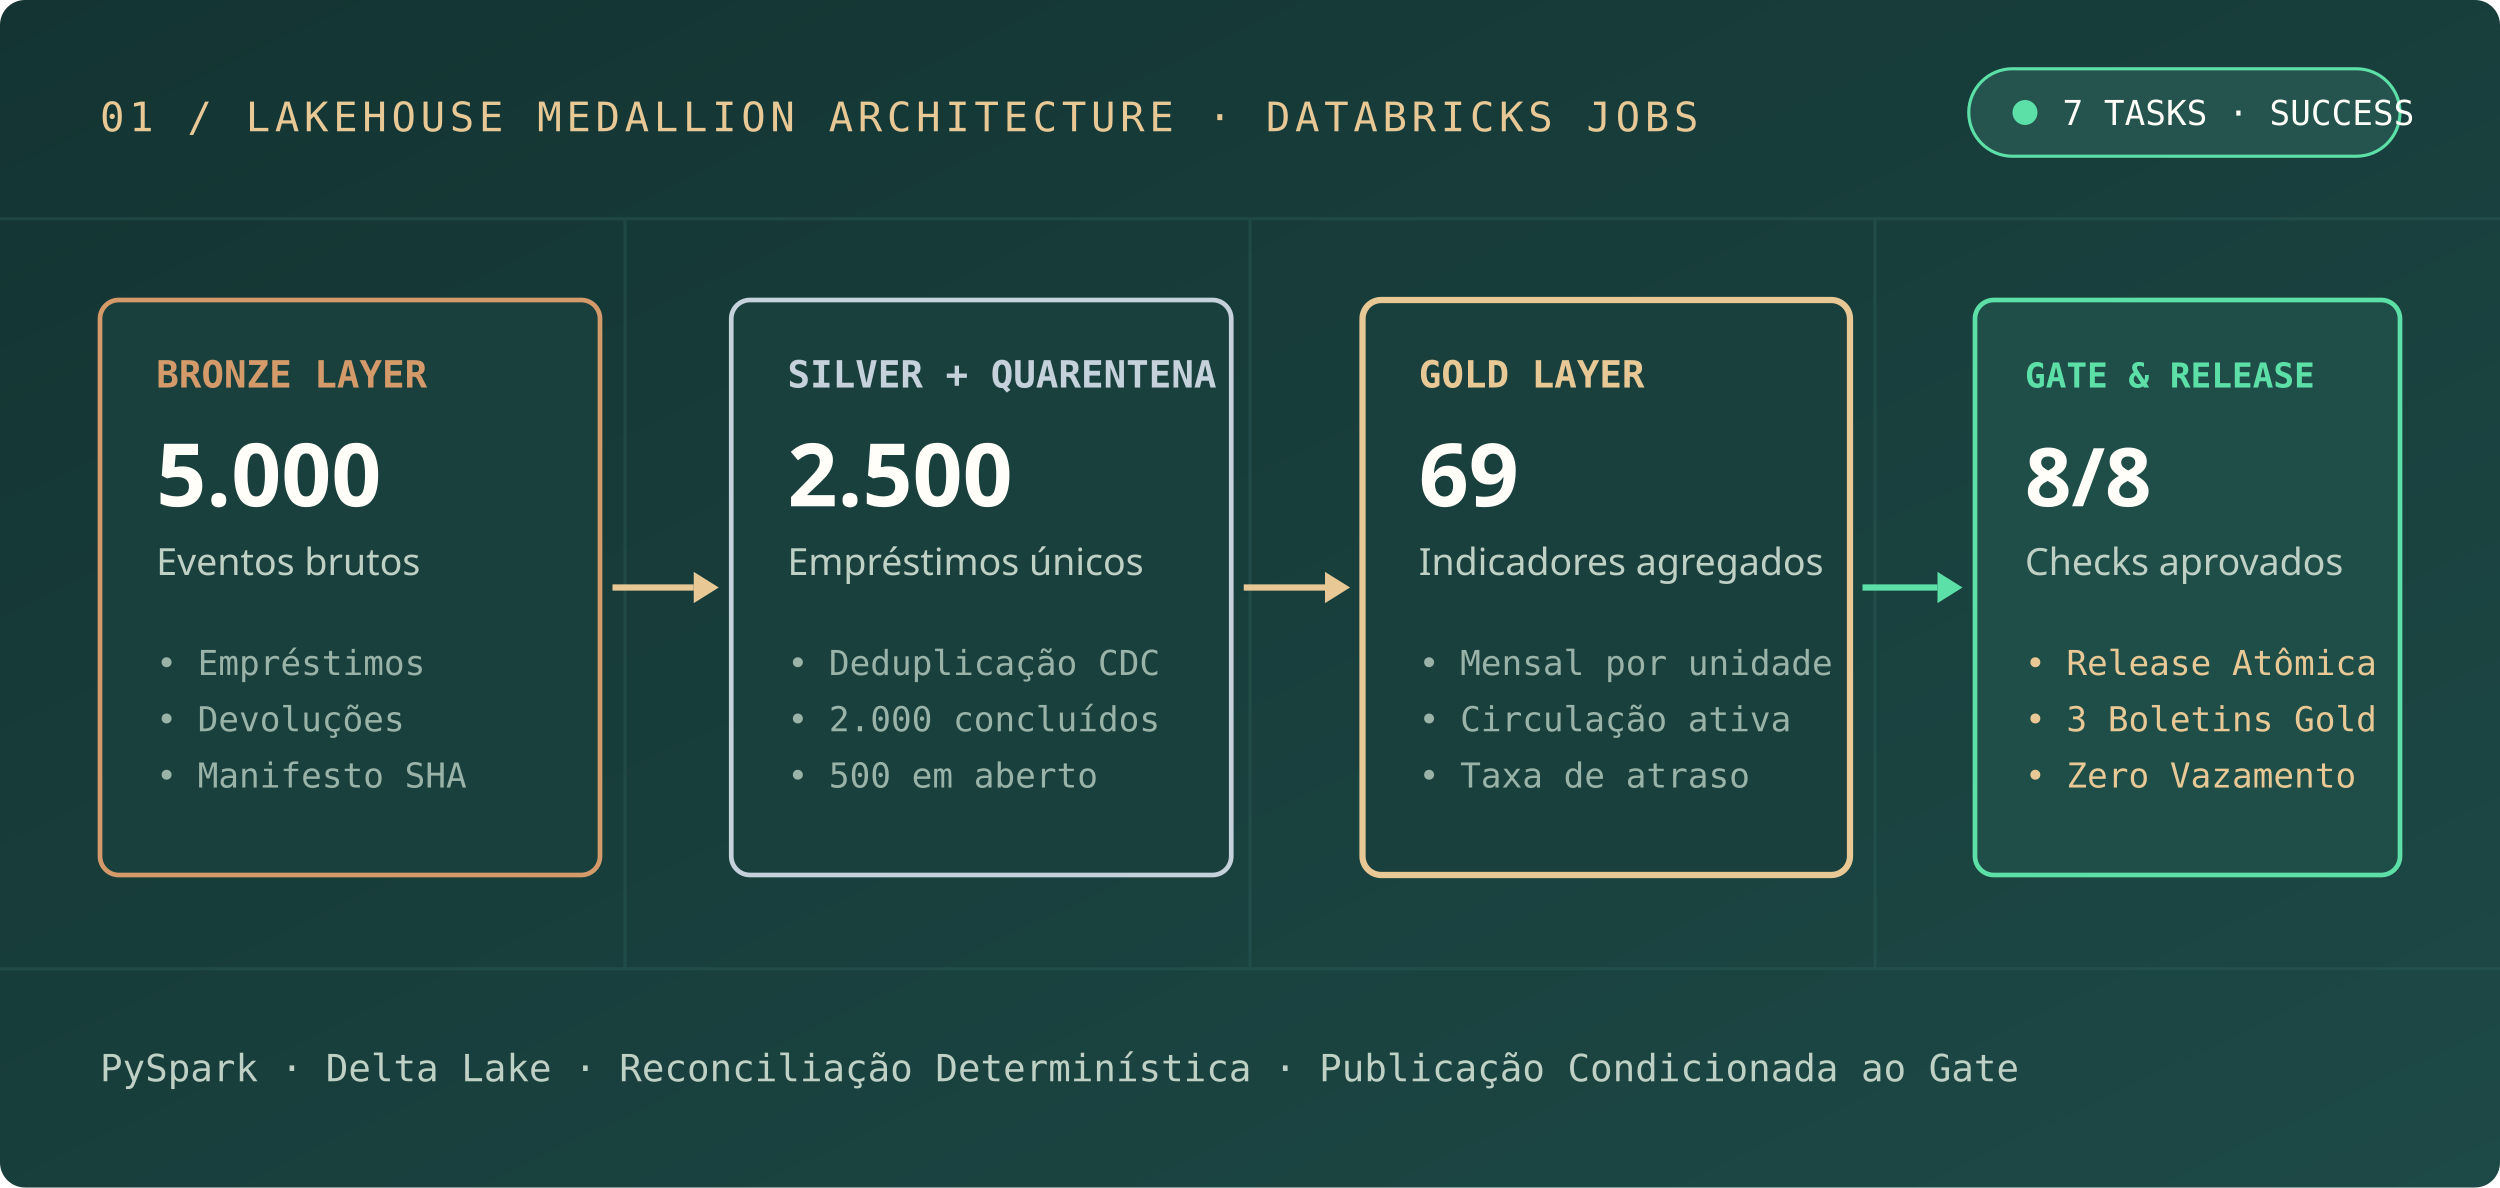
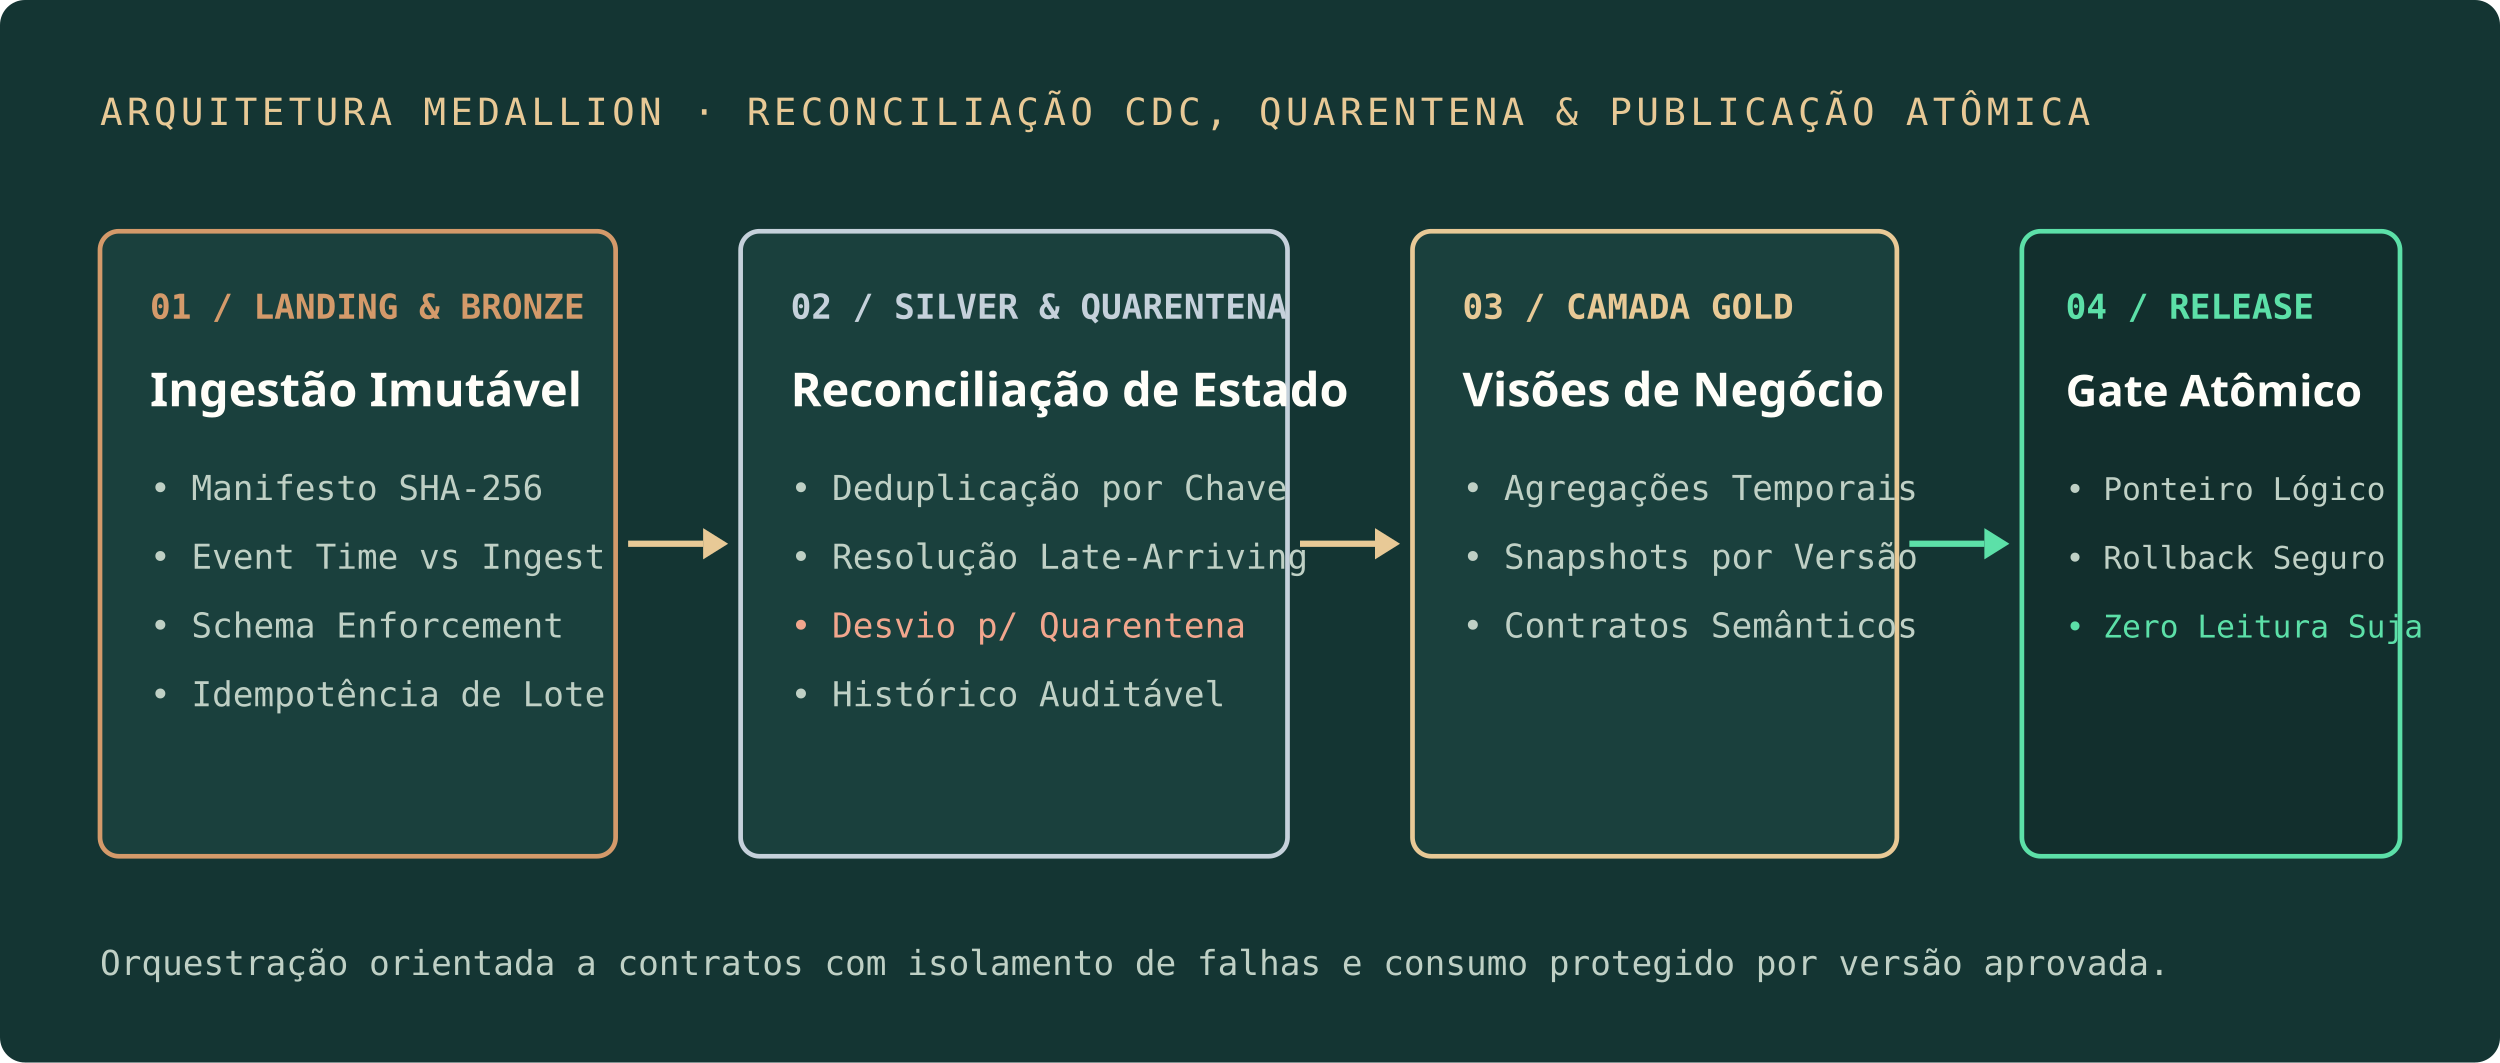
- <svg xmlns="http://www.w3.org/2000/svg" viewBox="0 0 800 380" role="img" aria-label="Arquitetura Medallion do Pipeline de Dados Aurora">
-   <defs>
-     <linearGradient id="bg01" x1="0" y1="0" x2="1" y2="1">
-       <stop offset="0%" stop-color="#133432" />
-       <stop offset="100%" stop-color="#1d4946" />
-     </linearGradient>
-   </defs>
-   <rect width="800" height="380" rx="8" fill="url(#bg01)" />
-   <g stroke="#2a5a56" stroke-width="1" opacity="0.45">
-     <line x1="0" y1="70" x2="800" y2="70" />
-     <line x1="0" y1="310" x2="800" y2="310" />
-     <line x1="200" y1="70" x2="200" y2="310" />
-     <line x1="400" y1="70" x2="400" y2="310" />
-     <line x1="600" y1="70" x2="600" y2="310" />
-   </g>
-   <text x="32" y="42" fill="#e8c996" font-family="Consolas, monospace" font-size="13" letter-spacing="1.5">01 / LAKEHOUSE MEDALLION ARCHITECTURE · DATABRICKS JOBS</text>
-   <rect x="630" y="22" width="138" height="28" rx="14" fill="#25544f" stroke="#5ce0a8" stroke-width="1" />
-   <circle cx="648" cy="36" r="4" fill="#5ce0a8" />
-   <text x="660" y="40" fill="#fffef9" font-family="Consolas, monospace" font-size="11">7 TASKS · SUCCESS</text>
-   <rect x="32" y="96" width="160" height="184" rx="6" fill="#1a403d" stroke="#d49a6a" stroke-width="1.5" />
-   <text x="50" y="124" fill="#d49a6a" font-family="Consolas, monospace" font-size="12" font-weight="bold">BRONZE LAYER</text>
-   <text x="50" y="162" fill="#fffef9" font-family="Segoe UI, sans-serif" font-size="28" font-weight="bold">5.000</text>
-   <text x="50" y="184" fill="#bfd0c5" font-family="Segoe UI, sans-serif" font-size="12">Eventos brutos</text>
-   <text x="50" y="216" fill="#9ab3a8" font-family="Consolas, monospace" font-size="11">• Empréstimos</text>
-   <text x="50" y="234" fill="#9ab3a8" font-family="Consolas, monospace" font-size="11">• Devoluções</text>
-   <text x="50" y="252" fill="#9ab3a8" font-family="Consolas, monospace" font-size="11">• Manifesto SHA</text>
-   <path d="M196 188 L222 188" stroke="#e8c996" stroke-width="2" />
-   <polygon points="222,183 230,188 222,193" fill="#e8c996" />
-   <rect x="234" y="96" width="160" height="184" rx="6" fill="#1a403d" stroke="#c5d1db" stroke-width="1.5" />
-   <text x="252" y="124" fill="#c5d1db" font-family="Consolas, monospace" font-size="12" font-weight="bold">SILVER + QUARENTENA</text>
-   <text x="252" y="162" fill="#fffef9" font-family="Segoe UI, sans-serif" font-size="28" font-weight="bold">2.500</text>
-   <text x="252" y="184" fill="#bfd0c5" font-family="Segoe UI, sans-serif" font-size="12">Empréstimos únicos</text>
-   <text x="252" y="216" fill="#9ab3a8" font-family="Consolas, monospace" font-size="11">• Deduplicação CDC</text>
-   <text x="252" y="234" fill="#9ab3a8" font-family="Consolas, monospace" font-size="11">• 2.000 concluídos</text>
-   <text x="252" y="252" fill="#9ab3a8" font-family="Consolas, monospace" font-size="11">• 500 em aberto</text>
-   <path d="M398 188 L424 188" stroke="#e8c996" stroke-width="2" />
-   <polygon points="424,183 432,188 424,193" fill="#e8c996" />
-   <rect x="436" y="96" width="156" height="184" rx="6" fill="#1a403d" stroke="#e8c996" stroke-width="2" />
-   <text x="454" y="124" fill="#e8c996" font-family="Consolas, monospace" font-size="12" font-weight="bold">GOLD LAYER</text>
-   <text x="454" y="162" fill="#fffef9" font-family="Segoe UI, sans-serif" font-size="28" font-weight="bold">69</text>
-   <text x="454" y="184" fill="#bfd0c5" font-family="Segoe UI, sans-serif" font-size="12">Indicadores agregados</text>
-   <text x="454" y="216" fill="#9ab3a8" font-family="Consolas, monospace" font-size="11">• Mensal por unidade</text>
-   <text x="454" y="234" fill="#9ab3a8" font-family="Consolas, monospace" font-size="11">• Circulação ativa</text>
-   <text x="454" y="252" fill="#9ab3a8" font-family="Consolas, monospace" font-size="11">• Taxa de atraso</text>
-   <path d="M596 188 L620 188" stroke="#5ce0a8" stroke-width="2" />
-   <polygon points="620,183 628,188 620,193" fill="#5ce0a8" />
-   <rect x="632" y="96" width="136" height="184" rx="6" fill="#1f4d47" stroke="#5ce0a8" stroke-width="1.5" />
-   <text x="648" y="124" fill="#5ce0a8" font-family="Consolas, monospace" font-size="11" font-weight="bold">GATE &amp; RELEASE</text>
-   <text x="648" y="162" fill="#fffef9" font-family="Segoe UI, sans-serif" font-size="26" font-weight="bold">8/8</text>
-   <text x="648" y="184" fill="#bfd0c5" font-family="Segoe UI, sans-serif" font-size="12">Checks aprovados</text>
-   <text x="648" y="216" fill="#e8c996" font-family="Consolas, monospace" font-size="11">• Release Atômica</text>
-   <text x="648" y="234" fill="#e8c996" font-family="Consolas, monospace" font-size="11">• 3 Boletins Gold</text>
-   <text x="648" y="252" fill="#e8c996" font-family="Consolas, monospace" font-size="11">• Zero Vazamento</text>
-   <text x="32" y="346" fill="#bfd0c5" font-family="Consolas, monospace" font-size="12">PySpark · Delta Lake · Reconciliação Determinística · Publicação Condicionada ao Gate</text>
+ <svg xmlns="http://www.w3.org/2000/svg" viewBox="0 0 800 340" role="img" aria-label="Arquitetura Medallion com Ingestão Incremental, Quarentena e Publicação Atômica">
+   <rect width="800" height="340" rx="8" fill="#143533" />
+   <text x="32" y="40" fill="#e8c996" font-family="Consolas, monospace" font-size="12" letter-spacing="1.4">ARQUITETURA MEDALLION · RECONCILIAÇÃO CDC, QUARENTENA &amp; PUBLICAÇÃO ATÔMICA</text>
+   <rect x="32" y="74" width="165" height="200" rx="6" fill="#1a403d" stroke="#d49a6a" stroke-width="1.5" />
+   <text x="48" y="102" fill="#d49a6a" font-family="Consolas, monospace" font-size="11" font-weight="bold">01 / LANDING &amp; BRONZE</text>
+   <text x="48" y="130" fill="#fffef9" font-family="Segoe UI, sans-serif" font-size="15" font-weight="bold">Ingestão Imutável</text>
+   <text x="48" y="160" fill="#bfd0c5" font-family="Consolas, monospace" font-size="11">• Manifesto SHA-256</text>
+   <text x="48" y="182" fill="#bfd0c5" font-family="Consolas, monospace" font-size="11">• Event Time vs Ingest</text>
+   <text x="48" y="204" fill="#bfd0c5" font-family="Consolas, monospace" font-size="11">• Schema Enforcement</text>
+   <text x="48" y="226" fill="#bfd0c5" font-family="Consolas, monospace" font-size="11">• Idempotência de Lote</text>
+   <path d="M201 174 L225 174" stroke="#e8c996" stroke-width="2" />
+   <polygon points="225,169 233,174 225,179" fill="#e8c996" />
+   <rect x="237" y="74" width="175" height="200" rx="6" fill="#1a403d" stroke="#c5d1db" stroke-width="1.5" />
+   <text x="253" y="102" fill="#c5d1db" font-family="Consolas, monospace" font-size="11" font-weight="bold">02 / SILVER &amp; QUARENTENA</text>
+   <text x="253" y="130" fill="#fffef9" font-family="Segoe UI, sans-serif" font-size="15" font-weight="bold">Reconciliação de Estado</text>
+   <text x="253" y="160" fill="#bfd0c5" font-family="Consolas, monospace" font-size="11">• Deduplicação por Chave</text>
+   <text x="253" y="182" fill="#bfd0c5" font-family="Consolas, monospace" font-size="11">• Resolução Late-Arriving</text>
+   <text x="253" y="204" fill="#f2a68d" font-family="Consolas, monospace" font-size="11">• Desvio p/ Quarentena</text>
+   <text x="253" y="226" fill="#bfd0c5" font-family="Consolas, monospace" font-size="11">• Histórico Auditável</text>
+   <path d="M416 174 L440 174" stroke="#e8c996" stroke-width="2" />
+   <polygon points="440,169 448,174 440,179" fill="#e8c996" />
+   <rect x="452" y="74" width="155" height="200" rx="6" fill="#1a403d" stroke="#e8c996" stroke-width="1.5" />
+   <text x="468" y="102" fill="#e8c996" font-family="Consolas, monospace" font-size="11" font-weight="bold">03 / CAMADA GOLD</text>
+   <text x="468" y="130" fill="#fffef9" font-family="Segoe UI, sans-serif" font-size="15" font-weight="bold">Visões de Negócio</text>
+   <text x="468" y="160" fill="#bfd0c5" font-family="Consolas, monospace" font-size="11">• Agregações Temporais</text>
+   <text x="468" y="182" fill="#bfd0c5" font-family="Consolas, monospace" font-size="11">• Snapshots por Versão</text>
+   <text x="468" y="204" fill="#bfd0c5" font-family="Consolas, monospace" font-size="11">• Contratos Semânticos</text>
+   <path d="M611 174 L635 174" stroke="#5ce0a8" stroke-width="2" />
+   <polygon points="635,169 643,174 635,179" fill="#5ce0a8" />
+   <rect x="647" y="74" width="121" height="200" rx="6" fill="#122f2d" stroke="#5ce0a8" stroke-width="1.5" />
+   <text x="661" y="102" fill="#5ce0a8" font-family="Consolas, monospace" font-size="11" font-weight="bold">04 / RELEASE</text>
+   <text x="661" y="130" fill="#fffef9" font-family="Segoe UI, sans-serif" font-size="14" font-weight="bold">Gate Atômico</text>
+   <text x="661" y="160" fill="#bfd0c5" font-family="Consolas, monospace" font-size="10">• Ponteiro Lógico</text>
+   <text x="661" y="182" fill="#bfd0c5" font-family="Consolas, monospace" font-size="10">• Rollback Seguro</text>
+   <text x="661" y="204" fill="#5ce0a8" font-family="Consolas, monospace" font-size="10">• Zero Leitura Suja</text>
+   <text x="32" y="312" fill="#bfd0c5" font-family="Consolas, monospace" font-size="11">Orquestração orientada a contratos com isolamento de falhas e consumo protegido por versão aprovada.</text>
</svg>
